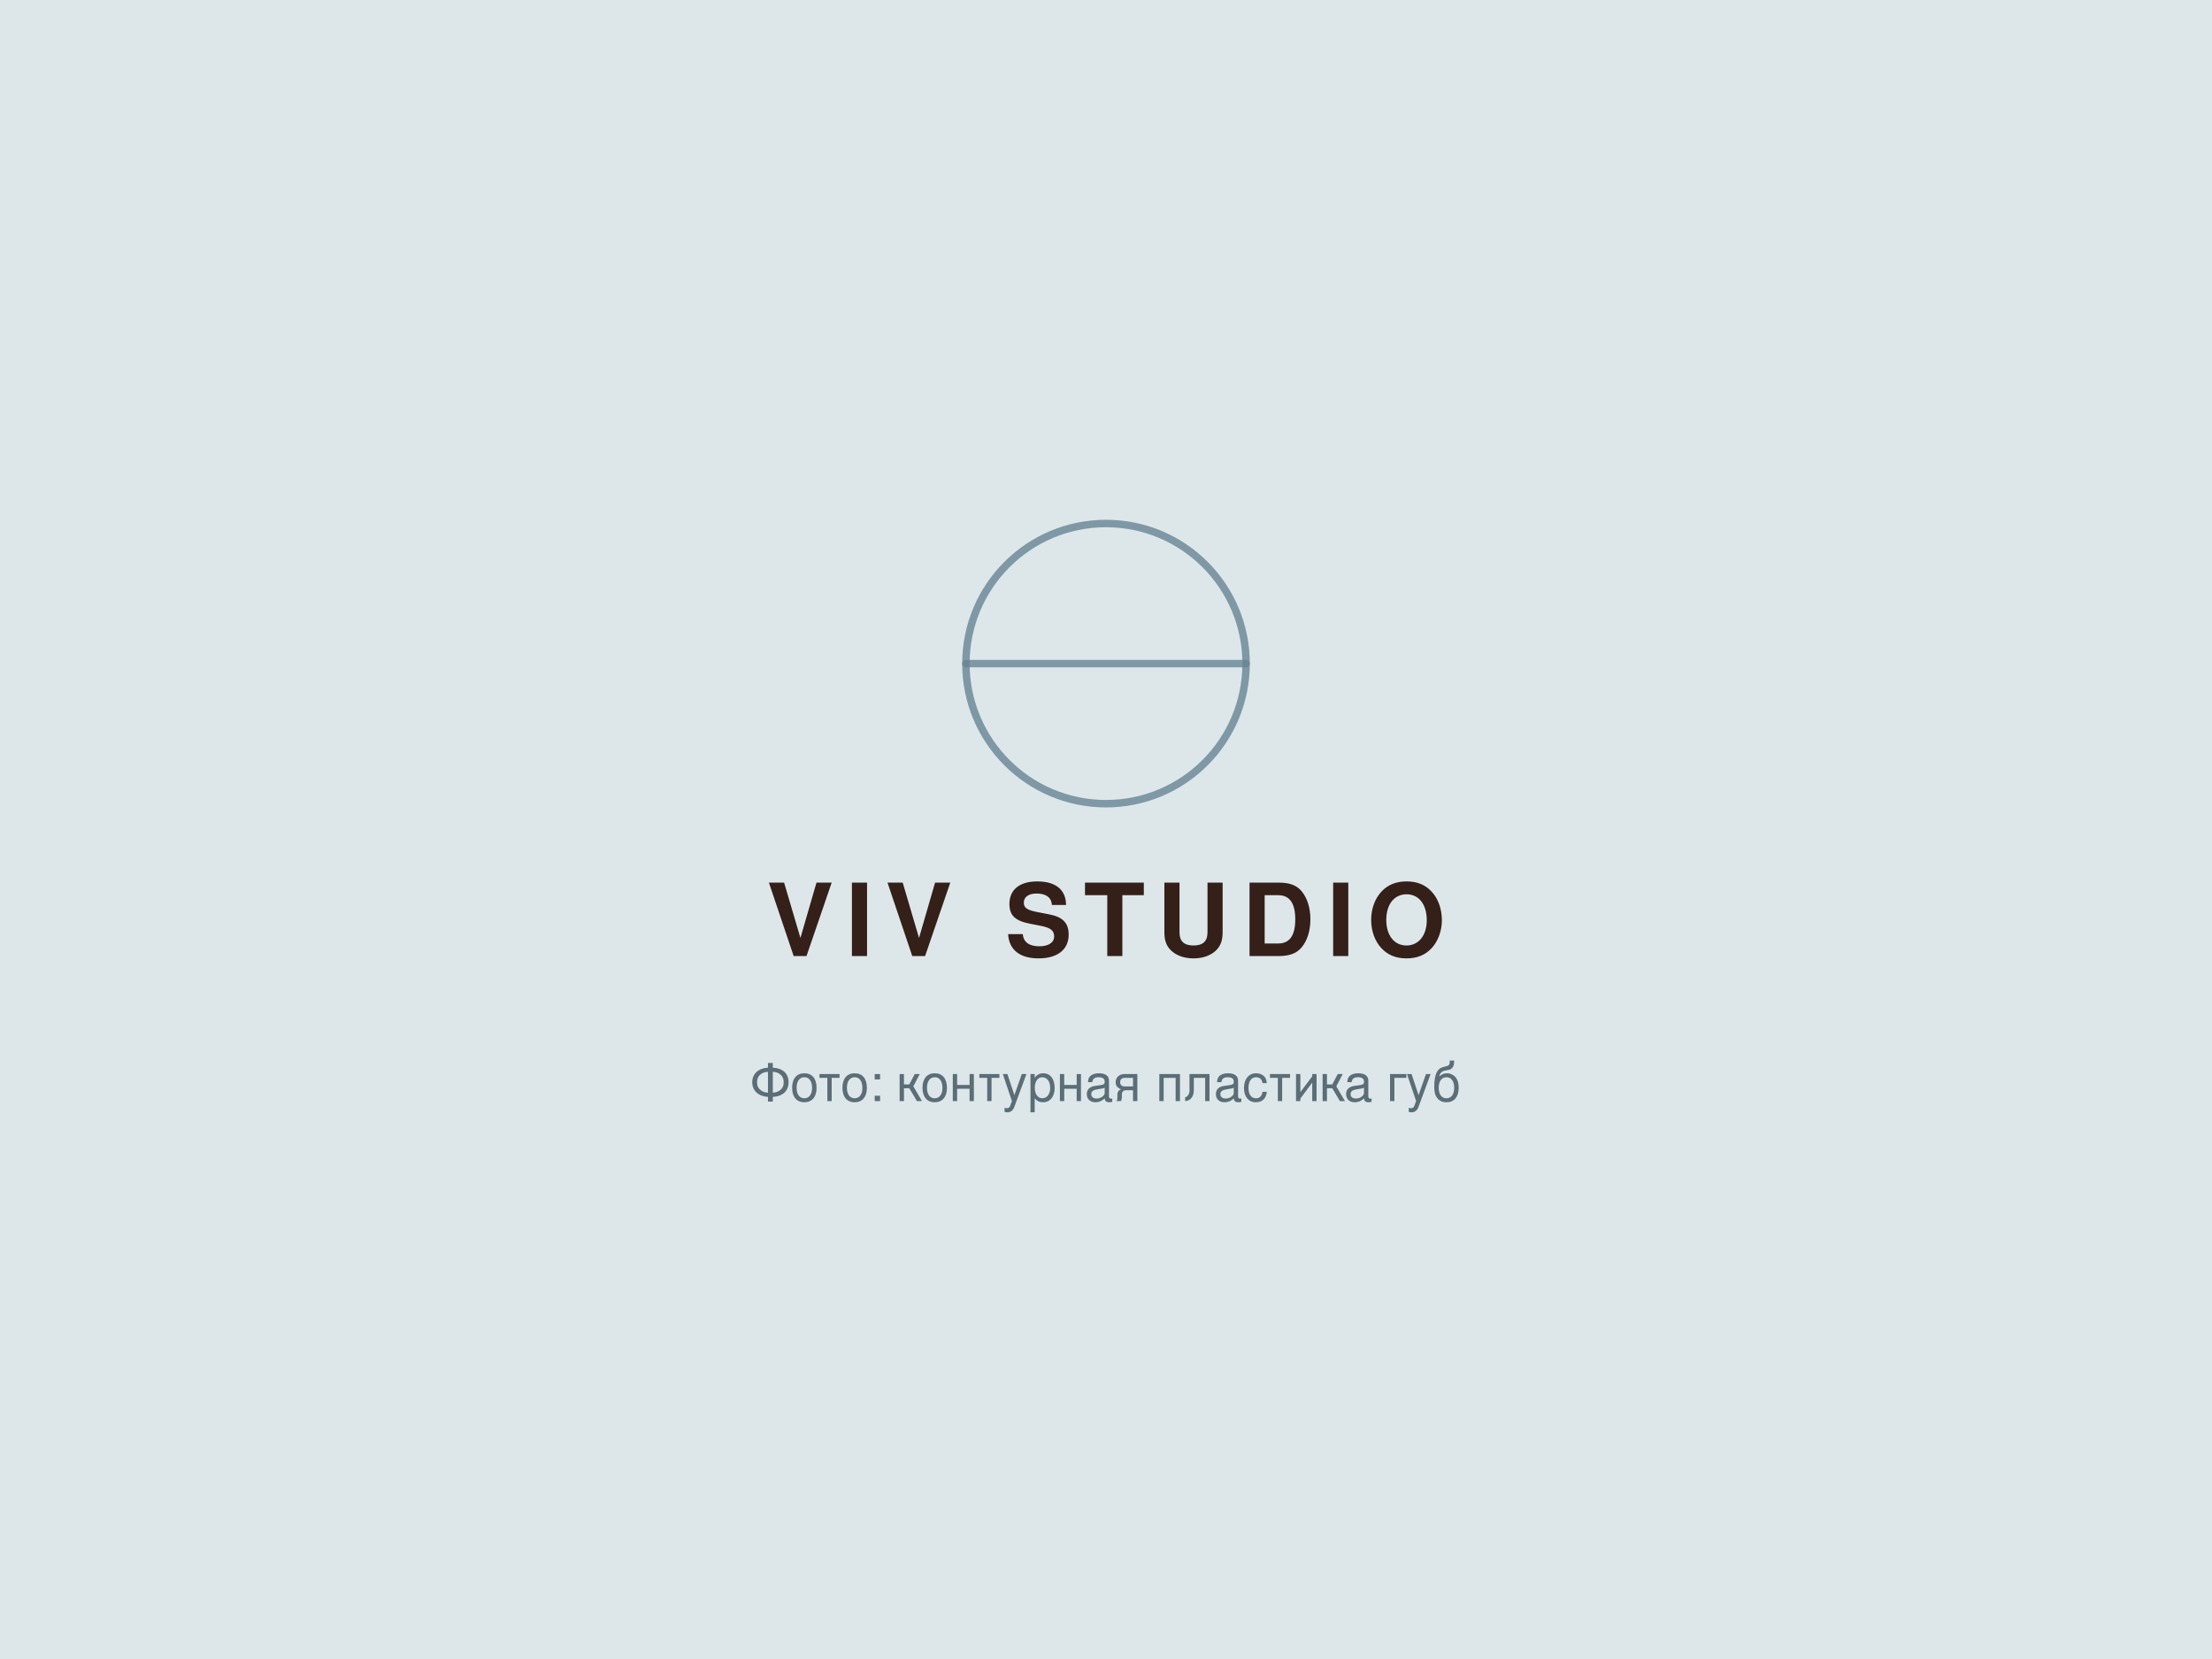
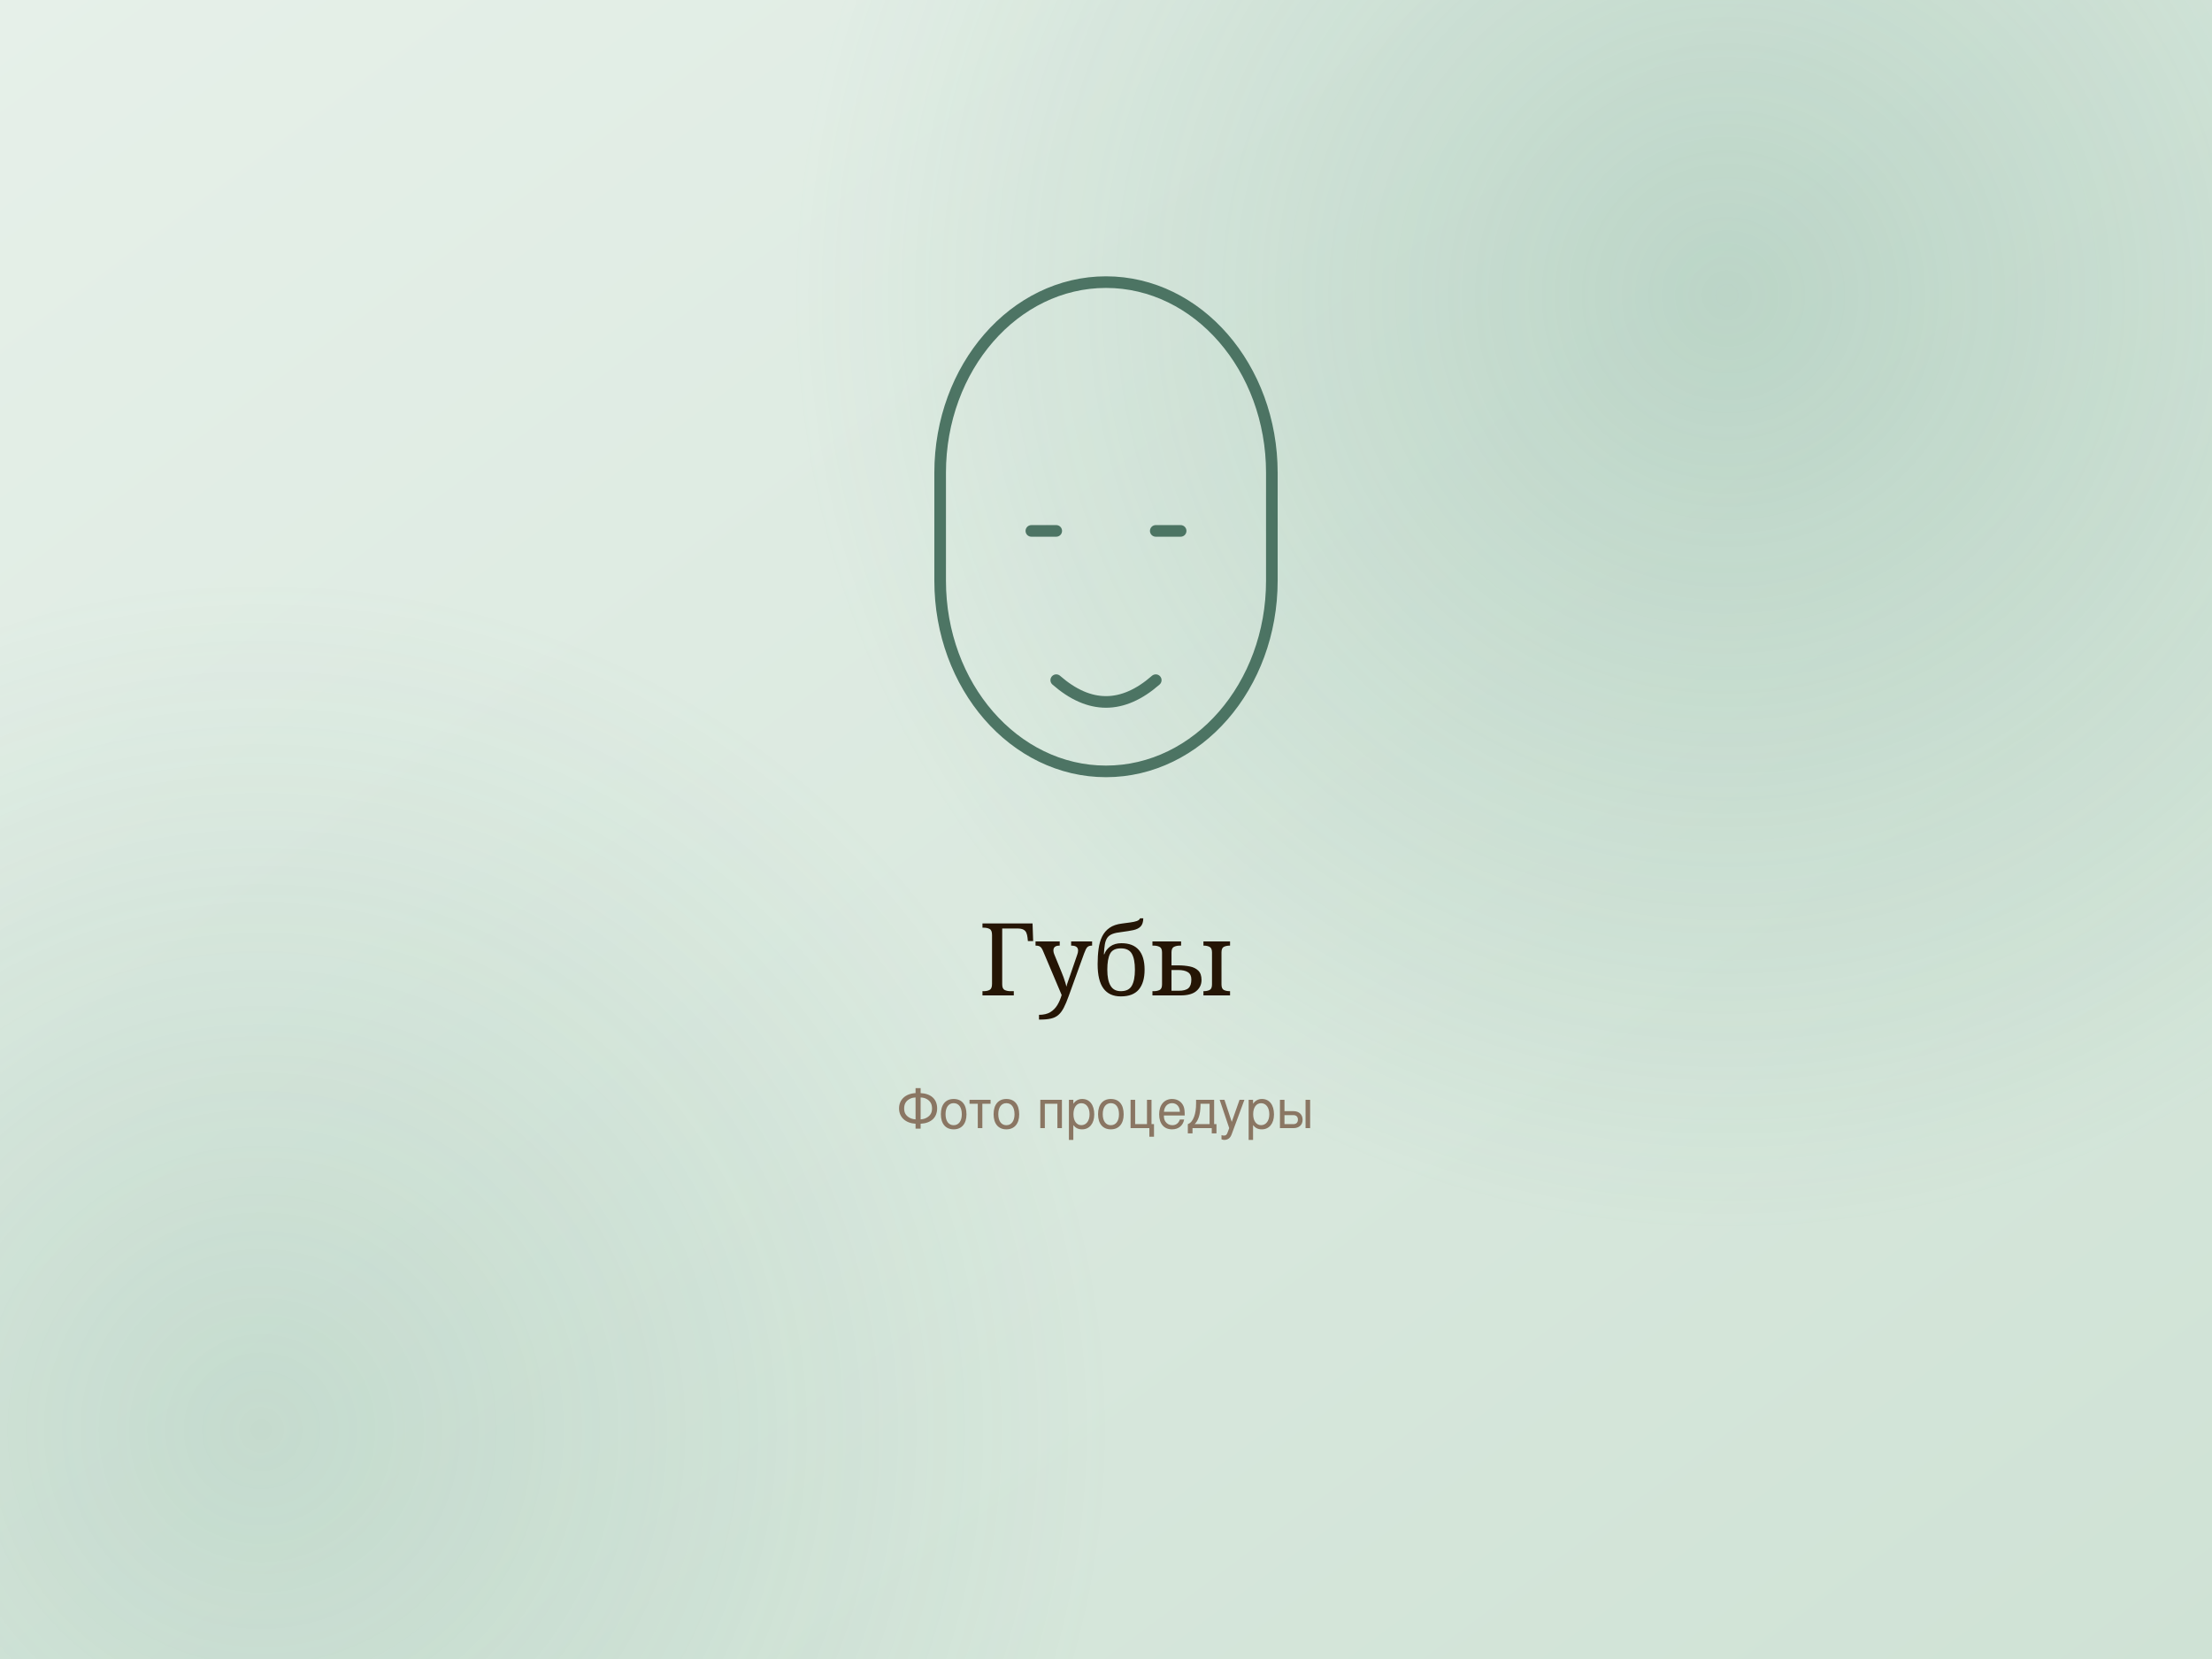
<svg xmlns="http://www.w3.org/2000/svg" viewBox="0 0 900 675" width="900" height="675" role="img">
-   <rect width="900" height="675" fill="#DDE7EA" />
-   <g fill="none" stroke="#688593" stroke-width="3.037" stroke-opacity=".8">
-     <circle cx="450" cy="270" r="57" />
-     <path d="M393 270 L507 270" stroke-linecap="round" />
+   <defs>
+     <linearGradient id="g" x1="0" y1="0" x2="1" y2="1">
+       <stop offset="0" stop-color="#E6F0E9" />
+       <stop offset="1" stop-color="#CFE2D5" />
+     </linearGradient>
+     <radialGradient id="r">
+       <stop offset="0" stop-color="#689F86" stop-opacity=".55" />
+       <stop offset="1" stop-color="#689F86" stop-opacity="0" />
+     </radialGradient>
+   </defs>
+   <rect width="900" height="675" fill="url(#g)" />
+   <circle cx="702" cy="121" r="378" fill="url(#r)" opacity=".5" />
+   <circle cx="108" cy="580" r="342" fill="url(#r)" opacity=".35" />
+   <g transform="translate(450 243) scale(1.687)" fill="none" stroke="#35604F" stroke-width="2.8" stroke-linecap="round" stroke-linejoin="round" opacity=".85">
+     <path d="M-40-30a40 46 0 0 1 80 0v26a40 46 0 0 1-80 0z" />
+     <path d="M-18-16h6M12-16h6M-12 20c8 7 16 7 24 0" />
  </g>
-   <text x="50%" y="389" text-anchor="middle" font-family="Helvetica,Arial,sans-serif" font-weight="bold" font-size="41" letter-spacing="5" fill="#342019">VIV STUDIO</text>
-   <text x="50%" y="448" text-anchor="middle" font-family="Helvetica,Arial,sans-serif" font-size="21" fill="#5B6E77">Фото: контурная пластика губ</text>
+   <text x="50%" y="405" text-anchor="middle" font-family="Georgia,serif" font-size="41" fill="#251505">Губы</text>
+   <text x="50%" y="459" text-anchor="middle" font-family="Helvetica,Arial,sans-serif" font-size="22" fill="#8A7663">Фото процедуры</text>
</svg>
